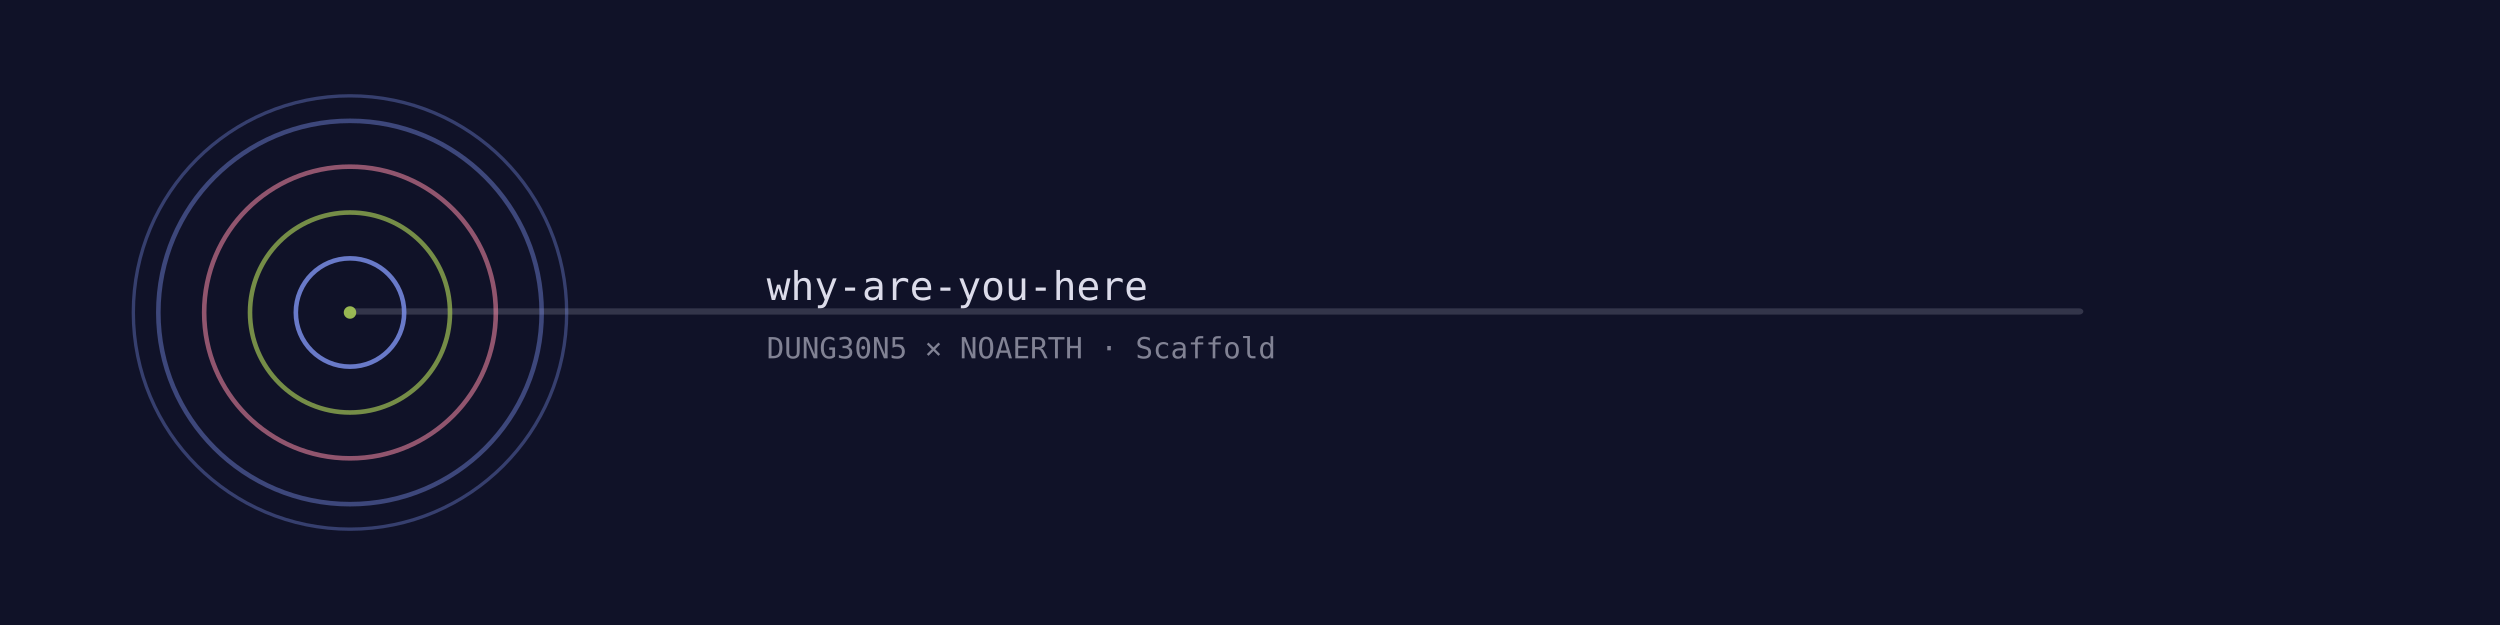
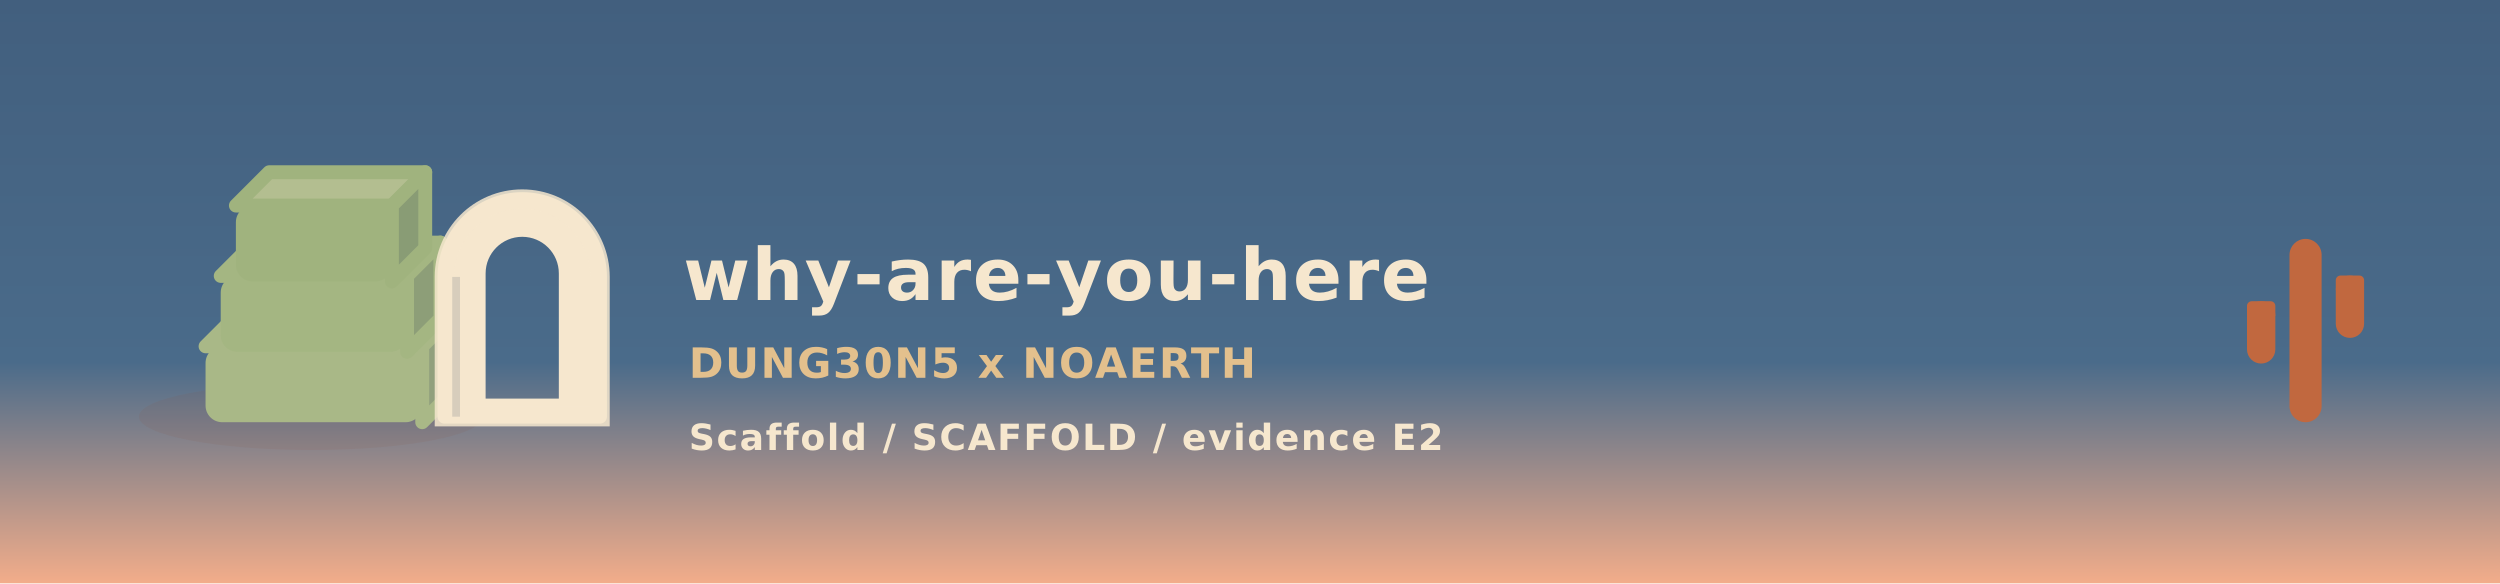
- <svg xmlns="http://www.w3.org/2000/svg" viewBox="0 0 1200 300" width="1200" height="300" role="img" aria-label="why-are-you-here identity object">
-   <rect width="1200" height="300" fill="#101228" />
-   <defs>
-     <linearGradient id="gft" x1="0" y1="0" x2="1" y2="1">
-       <stop offset="0%" stop-color="#8093f1" />
-       <stop offset="100%" stop-color="#a7c957" />
-     </linearGradient>
-   </defs>
-   <rect x="168.00" y="148.00" width="832.00" height="3.00" rx="2.00" fill="rgba(242,242,255,0.160)" opacity="1.00" />
-   <circle cx="168.00" cy="150.00" r="26.00" fill="none" stroke="rgba(128,147,241,0.800)" stroke-width="2.20" opacity="1.00" />
-   <circle cx="168.00" cy="150.00" r="48.00" fill="none" stroke="rgba(167,201,87,0.670)" stroke-width="2.20" opacity="1.00" />
-   <circle cx="168.00" cy="150.00" r="70.00" fill="none" stroke="rgba(255,143,171,0.540)" stroke-width="2.20" opacity="1.00" />
-   <circle cx="168.00" cy="150.00" r="92.00" fill="none" stroke="rgba(128,147,241,0.410)" stroke-width="2.20" opacity="1.00" />
+ <svg xmlns="http://www.w3.org/2000/svg" width="900" height="210" viewBox="0 0 900 210" role="img" aria-label="why-are-you-here - identity object">
+   <linearGradient id="skyf" x1="0" y1="0" x2="0" y2="1">
+     <stop offset="0" stop-color="#425f7e" />
+     <stop offset="0.62" stop-color="#4a6b8a" />
+     <stop offset="1" stop-color="#f3ad8a" />
+   </linearGradient>
+   <rect width="900" height="210" fill="url(#skyf)" />
+   <rect x="0" y="352" width="900" height="-142" fill="#e3c08d" />
+   <rect x="0" y="352" width="900" height="3" fill="#e6c596" />
+   <ellipse cx="112" cy="150" rx="62" ry="12" fill="rgba(138,90,68,0.11)" />
  <g>
-     <circle cx="168.00" cy="150.00" r="104.00" fill="none" stroke="rgba(128,147,241,0.350)" stroke-width="1.60" opacity="1.00" />
-     <animate attributeName="opacity" values="0.25;1.0;0.25" dur="18.7s" begin="0s" repeatCount="indefinite" />
+     <path d="M74,124.67 L152,124.67 L164,112.67 L86,112.67 Z" fill="#bac297" stroke="#a9b887" stroke-width="5" stroke-linejoin="round" />
+     <path d="M152,124.67 L164,112.67 L164,140 L152,152 Z" fill="#91a07d" stroke="#a9b887" stroke-width="5" stroke-linejoin="round" />
+     <rect x="74" y="124.67" width="78" height="27.33" rx="6" fill="#a9b887" />
+     <path d="M79.46,99.33 L146.54,99.33 L158.54,87.33 L91.46,87.33 Z" fill="#b6c193" stroke="#a4b682" stroke-width="5" stroke-linejoin="round" />
+     <path d="M146.54,99.33 L158.54,87.33 L158.54,114.67 L146.54,126.67 Z" fill="#8d9e78" stroke="#a4b682" stroke-width="5" stroke-linejoin="round" />
+     <rect x="79.46" y="99.33" width="67.08" height="27.33" rx="6" fill="#a4b682" />
+     <path d="M84.92,74 L141.08,74 L153.08,62 L96.92,62 Z" fill="#b3be90" stroke="#a0b37e" stroke-width="5" stroke-linejoin="round" />
+     <path d="M141.08,74 L153.08,62 L153.08,89.33 L141.08,101.33 Z" fill="#899c75" stroke="#a0b37e" stroke-width="5" stroke-linejoin="round" />
+     <rect x="84.92" y="74" width="56.16" height="27.33" rx="6" fill="#a0b37e" />
+     <animate attributeName="opacity" values="0.72;1;0.72" dur="6s" begin="0s" repeatCount="indefinite" />
  </g>
-   <circle cx="168" cy="150" r="3" fill="rgba(167,201,87,0.900)">
-     <animate attributeName="opacity" values="0.35;0.95;0.35" dur="18.7s" begin="0s" repeatCount="indefinite" />
-   </circle>
-   <text x="368" y="144" font-family="ui-monospace,Menlo,monospace" font-size="19" fill="rgba(242,242,255,0.900)">why-are-you-here</text>
-   <text x="368" y="172" font-family="ui-monospace,Menlo,monospace" font-size="14" fill="rgba(242,242,255,0.500)">DUNG30N5 × NOAERTH · Scaffold</text>
+   <path d="M160,150 L160,99.68 A28,28 0 0 1 216,99.68 L216,150 Z M172.32,146 L172.32,98.43 A15.68,15.68 0 0 1 203.68,98.43 L203.68,146 Z" fill="#f6e7ce" fill-rule="evenodd" stroke="#f6e7ce" stroke-width="5" stroke-linejoin="round" />
+   <path d="M160,150 L160,99.68 A28,28 0 0 1 216,99.68 L216,150 Z" fill="none" stroke="#f6e7ce" stroke-width="7" stroke-linecap="round" opacity="0.85" />
+   <rect x="162.8" y="99.68" width="2.8" height="50.32" fill="#d7cdbc" />
+   <text x="246" y="108" font-family="Verdana,DejaVu Sans,sans-serif" font-size="26" font-weight="700" letter-spacing="0.6" fill="#f6e7ce" text-anchor="start">why-are-you-here</text>
+   <text x="248" y="136" font-family="Verdana,DejaVu Sans,sans-serif" font-size="15" font-weight="700" letter-spacing="0.6" fill="#e3c08d" text-anchor="start">DUNG30N5 x NOAERTH</text>
+   <text x="248" y="162" font-family="Verdana,DejaVu Sans,sans-serif" font-size="13" font-weight="700" letter-spacing="0.6" fill="#f6e7ce" text-anchor="start">Scaffold  /  SCAFFOLD  /  evidence E2</text>
+   <rect x="824.22" y="86" width="11.56" height="66" rx="5.78" fill="#c1683f" />
+   <rect x="808.92" y="108.44" width="10.2" height="22.44" rx="5.1" fill="#c1683f" />
+   <rect x="808.92" y="108.44" width="10.2" height="6.6" rx="1.7" fill="#c1683f" />
+   <rect x="840.88" y="99.2" width="10.2" height="22.44" rx="5.1" fill="#c1683f" />
+   <rect x="840.88" y="99.2" width="10.2" height="6.6" rx="1.7" fill="#c1683f" />
</svg>
